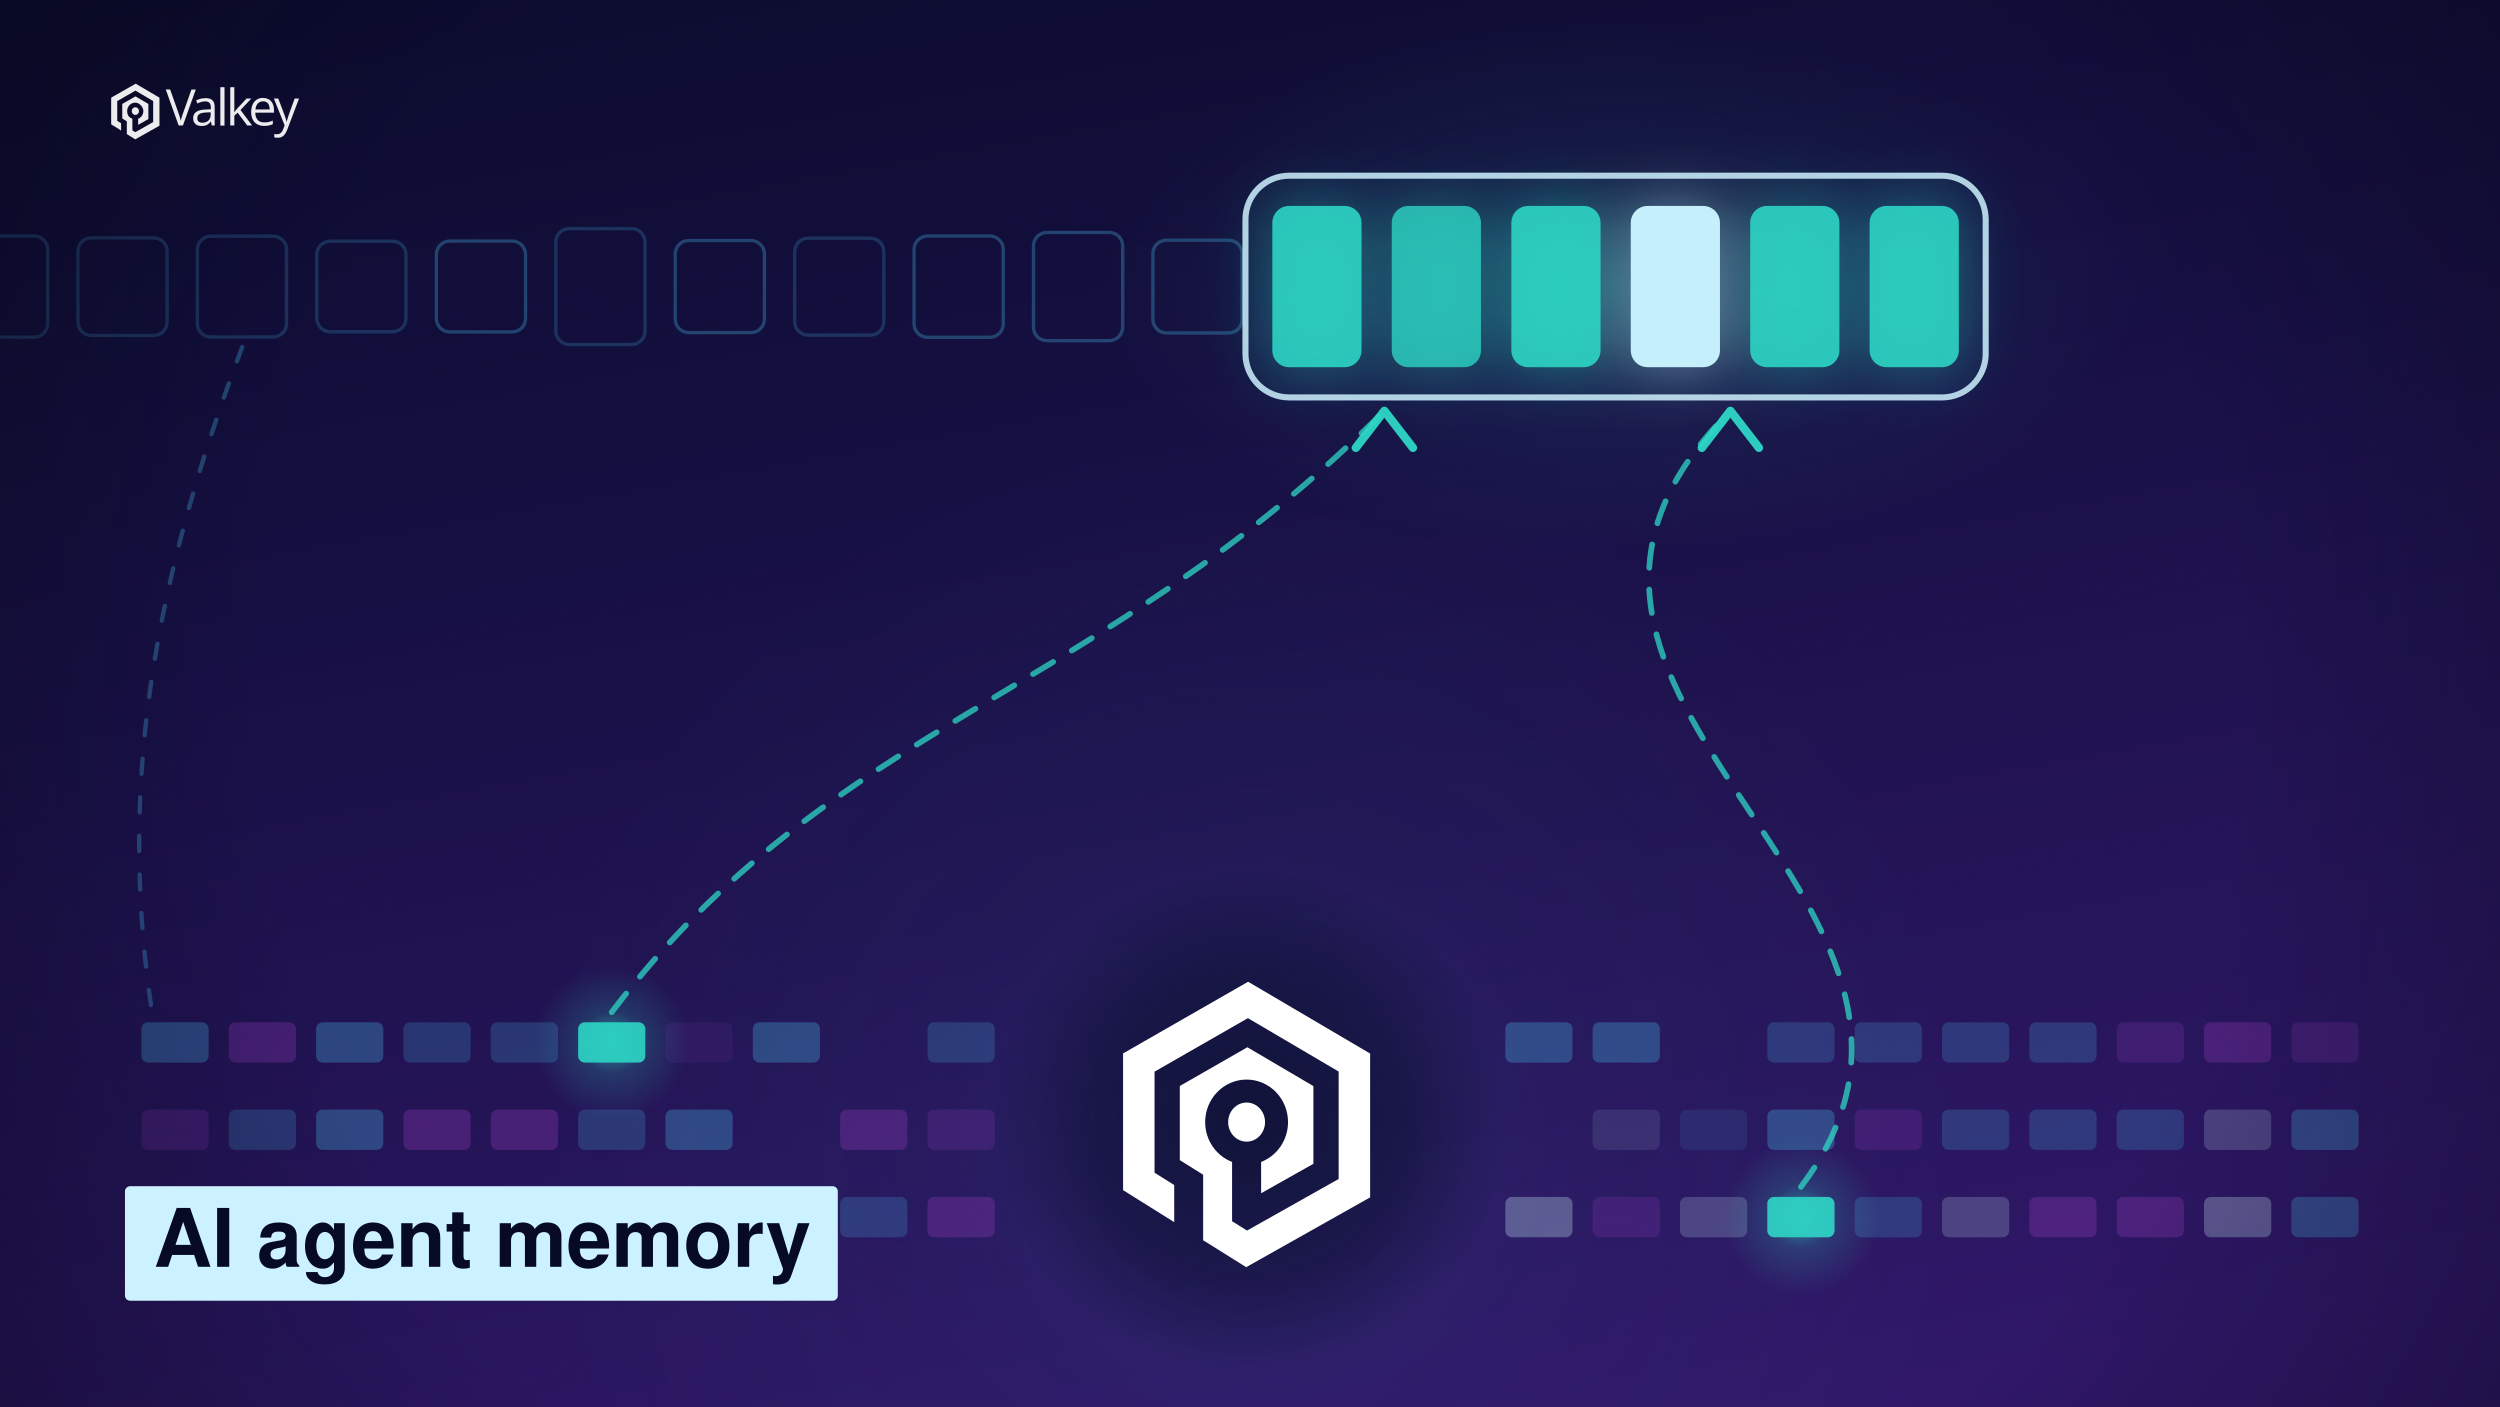
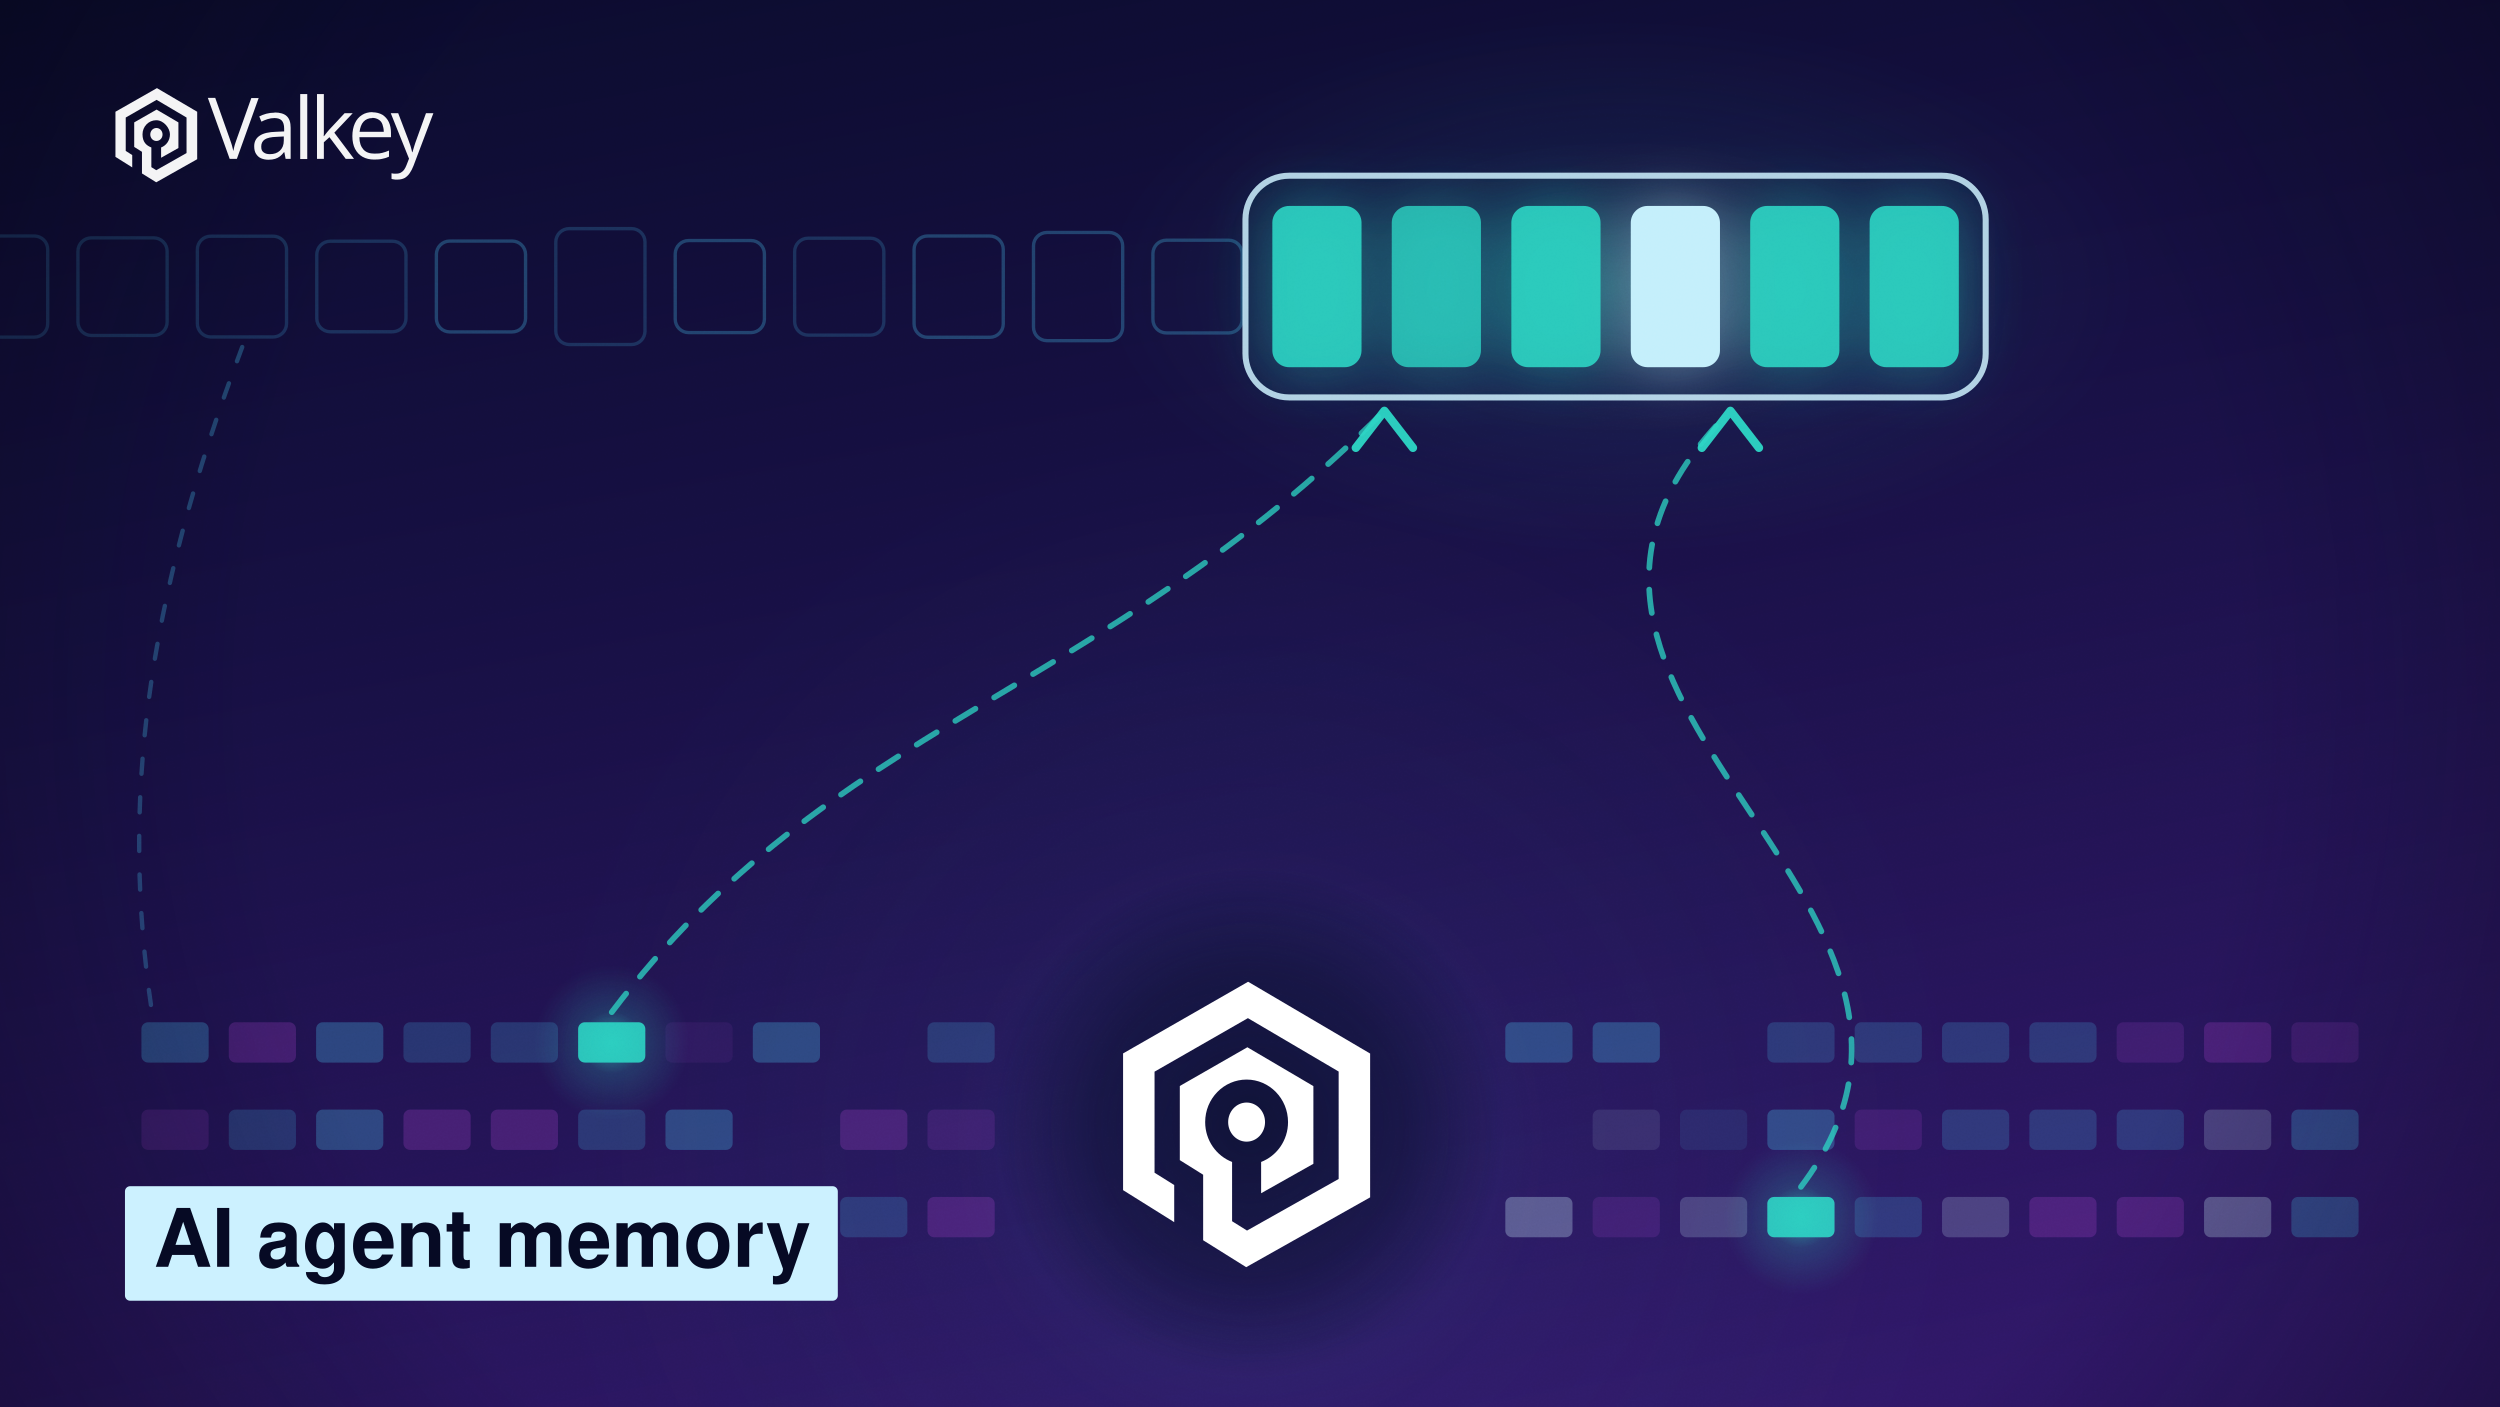
<svg xmlns="http://www.w3.org/2000/svg" width="1920" height="1080" viewBox="215.8 121.4 1488.4 837.2">
  <defs>
    <linearGradient id="sky" x1="0" y1="0" x2="0.32" y2="1">
      <stop offset="0" stop-color="#060A24" />
      <stop offset="0.48" stop-color="#171043" />
      <stop offset="1" stop-color="#301868" />
    </linearGradient>
    <radialGradient id="vignette" gradientUnits="userSpaceOnUse" cx="960" cy="540" r="1180">
      <stop offset="0.5" stop-color="#03040F" stop-opacity="0" />
      <stop offset="1" stop-color="#03040F" stop-opacity="0.8" />
    </radialGradient>
    <radialGradient id="scrim">
      <stop offset="0" stop-color="#060A24" stop-opacity="0.72" />
      <stop offset="0.6" stop-color="#060A24" stop-opacity="0.45" />
      <stop offset="1" stop-color="#060A24" stop-opacity="0" />
    </radialGradient>
    <filter id="grain" x="0" y="0" width="100%" height="100%">
      <feTurbulence type="fractalNoise" baseFrequency="0.85" numOctaves="4" stitchTiles="stitch" />
      <feColorMatrix type="saturate" values="0" />
    </filter>
    <radialGradient id="h-cyan">
      <stop offset="0" stop-color="#46BDE9" stop-opacity="0.75" />
      <stop offset="0.4" stop-color="#46BDE9" stop-opacity="0.22" />
      <stop offset="1" stop-color="#46BDE9" stop-opacity="0" />
    </radialGradient>
    <radialGradient id="h-ice">
      <stop offset="0" stop-color="#CCF1FF" stop-opacity="0.75" />
      <stop offset="0.4" stop-color="#CCF1FF" stop-opacity="0.22" />
      <stop offset="1" stop-color="#CCF1FF" stop-opacity="0" />
    </radialGradient>
    <radialGradient id="h-mint">
      <stop offset="0" stop-color="#2CD5C4" stop-opacity="0.75" />
      <stop offset="0.4" stop-color="#2CD5C4" stop-opacity="0.22" />
      <stop offset="1" stop-color="#2CD5C4" stop-opacity="0" />
    </radialGradient>
    <radialGradient id="h-coral">
      <stop offset="0" stop-color="#F65275" stop-opacity="0.75" />
      <stop offset="0.4" stop-color="#F65275" stop-opacity="0.22" />
      <stop offset="1" stop-color="#F65275" stop-opacity="0" />
    </radialGradient>
    <radialGradient id="h-violet">
      <stop offset="0" stop-color="#963CBD" stop-opacity="0.75" />
      <stop offset="0.4" stop-color="#963CBD" stop-opacity="0.22" />
      <stop offset="1" stop-color="#963CBD" stop-opacity="0" />
    </radialGradient>
    <radialGradient id="h-gold">
      <stop offset="0" stop-color="#FFB81C" stop-opacity="0.75" />
      <stop offset="0.4" stop-color="#FFB81C" stop-opacity="0.22" />
      <stop offset="1" stop-color="#FFB81C" stop-opacity="0" />
    </radialGradient>
    <filter id="blur3" x="-70%" y="-70%" width="240%" height="240%">
      <feGaussianBlur stdDeviation="3" />
    </filter>
    <filter id="blur8" x="-70%" y="-70%" width="240%" height="240%">
      <feGaussianBlur stdDeviation="8" />
    </filter>
    <filter id="blur18" x="-70%" y="-70%" width="240%" height="240%">
      <feGaussianBlur stdDeviation="18" />
    </filter>
    <filter id="blur40" x="-70%" y="-70%" width="240%" height="240%">
      <feGaussianBlur stdDeviation="40" />
    </filter>
  </defs>
  <rect width="1920" height="1080" fill="url(#sky)" />
  <ellipse cx="1180" cy="292" rx="310" ry="160" fill="url(#h-mint)" opacity="0.32" />
  <circle cx="960" cy="800" r="430" fill="url(#h-cyan)" opacity="0.16" />
  <g>
    <rect x="120" y="262.8" width="53.1" height="58.3" rx="8" fill="none" stroke="#46BDE9" stroke-width="2" opacity="0.1" />
    <rect x="191.1" y="261.9" width="53.1" height="60.2" rx="8" fill="none" stroke="#46BDE9" stroke-width="2" opacity="0.2" />
    <rect x="262.2" y="263" width="53.1" height="58.1" rx="8" fill="none" stroke="#46BDE9" stroke-width="2" opacity="0.2" />
    <rect x="333.3" y="262" width="53.1" height="60" rx="8" fill="none" stroke="#46BDE9" stroke-width="2" opacity="0.2" />
    <rect x="404.4" y="265" width="53.1" height="53.9" rx="8" fill="none" stroke="#46BDE9" stroke-width="2" opacity="0.2" />
    <rect x="475.6" y="264.9" width="53.1" height="54.1" rx="8" fill="none" stroke="#46BDE9" stroke-width="2" opacity="0.3" />
    <rect x="546.7" y="257.5" width="53.1" height="69" rx="8" fill="none" stroke="#46BDE9" stroke-width="2" opacity="0.2" />
    <rect x="617.8" y="264.6" width="53.1" height="54.8" rx="8" fill="none" stroke="#46BDE9" stroke-width="2" opacity="0.3" />
    <rect x="688.9" y="263.2" width="53.1" height="57.7" rx="8" fill="none" stroke="#46BDE9" stroke-width="2" opacity="0.2" />
    <rect x="760" y="261.9" width="53.1" height="60.3" rx="8" fill="none" stroke="#46BDE9" stroke-width="2" opacity="0.3" />
    <rect x="831.1" y="259.8" width="53.1" height="64.4" rx="8" fill="none" stroke="#46BDE9" stroke-width="2" opacity="0.3" />
    <rect x="902.2" y="264.4" width="53.1" height="55.2" rx="8" fill="none" stroke="#46BDE9" stroke-width="2" opacity="0.3" />
  </g>
  <g>
    <rect x="300" y="730" width="40" height="24" rx="4" fill="#46BDE9" opacity="0.3" />
    <rect x="300" y="782" width="40" height="24" rx="4" fill="#963CBD" opacity="0.2" />
    <rect x="300" y="834" width="40" height="24" rx="4" fill="#963CBD" opacity="0.2" />
    <rect x="352" y="730" width="40" height="24" rx="4" fill="#963CBD" opacity="0.3" />
    <rect x="352" y="782" width="40" height="24" rx="4" fill="#46BDE9" opacity="0.2" />
    <rect x="352" y="834" width="40" height="24" rx="4" fill="#46BDE9" opacity="0.3" />
    <rect x="404" y="730" width="40" height="24" rx="4" fill="#46BDE9" opacity="0.3" />
    <rect x="404" y="782" width="40" height="24" rx="4" fill="#46BDE9" opacity="0.3" />
    <rect x="404" y="834" width="40" height="24" rx="4" fill="#963CBD" opacity="0.3" />
    <rect x="456" y="730" width="40" height="24" rx="4" fill="#46BDE9" opacity="0.2" />
    <rect x="456" y="782" width="40" height="24" rx="4" fill="#963CBD" opacity="0.3" />
    <rect x="456" y="834" width="40" height="24" rx="4" fill="#46BDE9" opacity="0.2" />
    <rect x="508" y="730" width="40" height="24" rx="4" fill="#46BDE9" opacity="0.2" />
    <rect x="508" y="782" width="40" height="24" rx="4" fill="#963CBD" opacity="0.3" />
    <rect x="508" y="834" width="40" height="24" rx="4" fill="#963CBD" opacity="0.3" />
    <rect x="560" y="782" width="40" height="24" rx="4" fill="#46BDE9" opacity="0.2" />
    <rect x="560" y="834" width="40" height="24" rx="4" fill="#46BDE9" opacity="0.2" />
    <rect x="612" y="730" width="40" height="24" rx="4" fill="#963CBD" opacity="0.1" />
    <rect x="612" y="782" width="40" height="24" rx="4" fill="#46BDE9" opacity="0.3" />
    <rect x="612" y="834" width="40" height="24" rx="4" fill="#46BDE9" opacity="0.2" />
    <rect x="664" y="730" width="40" height="24" rx="4" fill="#46BDE9" opacity="0.3" />
    <rect x="664" y="834" width="40" height="24" rx="4" fill="#46BDE9" opacity="0.3" />
    <rect x="716" y="782" width="40" height="24" rx="4" fill="#963CBD" opacity="0.3" />
    <rect x="716" y="834" width="40" height="24" rx="4" fill="#46BDE9" opacity="0.2" />
    <rect x="768" y="730" width="40" height="24" rx="4" fill="#46BDE9" opacity="0.2" />
    <rect x="768" y="782" width="40" height="24" rx="4" fill="#963CBD" opacity="0.2" />
    <rect x="768" y="834" width="40" height="24" rx="4" fill="#963CBD" opacity="0.3" />
    <rect x="1112" y="730" width="40" height="24" rx="4" fill="#46BDE9" opacity="0.3" />
    <rect x="1112" y="834" width="40" height="24" rx="4" fill="#CCF1FF" opacity="0.3" />
    <rect x="1164" y="730" width="40" height="24" rx="4" fill="#46BDE9" opacity="0.3" />
    <rect x="1164" y="782" width="40" height="24" rx="4" fill="#CCF1FF" opacity="0.1" />
    <rect x="1164" y="834" width="40" height="24" rx="4" fill="#963CBD" opacity="0.2" />
    <rect x="1216" y="782" width="40" height="24" rx="4" fill="#46BDE9" opacity="0.1" />
    <rect x="1216" y="834" width="40" height="24" rx="4" fill="#CCF1FF" opacity="0.2" />
    <rect x="1268" y="730" width="40" height="24" rx="4" fill="#46BDE9" opacity="0.2" />
    <rect x="1268" y="782" width="40" height="24" rx="4" fill="#46BDE9" opacity="0.3" />
    <rect x="1268" y="834" width="40" height="24" rx="4" fill="#963CBD" opacity="0.2" />
    <rect x="1320" y="730" width="40" height="24" rx="4" fill="#46BDE9" opacity="0.2" />
    <rect x="1320" y="782" width="40" height="24" rx="4" fill="#963CBD" opacity="0.2" />
    <rect x="1320" y="834" width="40" height="24" rx="4" fill="#46BDE9" opacity="0.2" />
    <rect x="1372" y="730" width="40" height="24" rx="4" fill="#46BDE9" opacity="0.2" />
    <rect x="1372" y="782" width="40" height="24" rx="4" fill="#46BDE9" opacity="0.2" />
    <rect x="1372" y="834" width="40" height="24" rx="4" fill="#CCF1FF" opacity="0.2" />
    <rect x="1424" y="730" width="40" height="24" rx="4" fill="#46BDE9" opacity="0.2" />
    <rect x="1424" y="782" width="40" height="24" rx="4" fill="#46BDE9" opacity="0.2" />
    <rect x="1424" y="834" width="40" height="24" rx="4" fill="#963CBD" opacity="0.3" />
    <rect x="1476" y="730" width="40" height="24" rx="4" fill="#963CBD" opacity="0.2" />
    <rect x="1476" y="782" width="40" height="24" rx="4" fill="#46BDE9" opacity="0.2" />
    <rect x="1476" y="834" width="40" height="24" rx="4" fill="#963CBD" opacity="0.3" />
    <rect x="1528" y="730" width="40" height="24" rx="4" fill="#963CBD" opacity="0.3" />
    <rect x="1528" y="782" width="40" height="24" rx="4" fill="#CCF1FF" opacity="0.2" />
    <rect x="1528" y="834" width="40" height="24" rx="4" fill="#CCF1FF" opacity="0.3" />
    <rect x="1580" y="730" width="40" height="24" rx="4" fill="#963CBD" opacity="0.2" />
    <rect x="1580" y="782" width="40" height="24" rx="4" fill="#46BDE9" opacity="0.3" />
    <rect x="1580" y="834" width="40" height="24" rx="4" fill="#46BDE9" opacity="0.3" />
  </g>
  <path d="M 360 328 C 302 482 288 600 306 722" fill="none" stroke="#46BDE9" stroke-width="2.6" stroke-dasharray="9 14" stroke-linecap="round" opacity="0.32" />
  <g>
    <rect x="560" y="730" width="40" height="24" rx="4" fill="#2CD5C4" opacity="0.9" />
    <circle cx="580" cy="742" r="46" fill="url(#h-mint)" opacity="0.8" />
    <path d="M 580 724 C 710 552 870 536 1040 366" fill="none" stroke="#2CD5C4" stroke-width="3.4" stroke-dasharray="14 13" stroke-linecap="round" opacity="0.75" />
    <path d="M 1023 388 L 1040 366 L 1057 388" fill="none" stroke="#2CD5C4" stroke-width="5" stroke-linecap="round" stroke-linejoin="round" opacity="0.95" />
    <rect x="1268" y="834" width="40" height="24" rx="4" fill="#2CD5C4" opacity="0.9" />
    <circle cx="1288" cy="846" r="46" fill="url(#h-mint)" opacity="0.8" />
    <path d="M 1288 828 C 1418 656 1076 536 1246 366" fill="none" stroke="#2CD5C4" stroke-width="3.4" stroke-dasharray="14 13" stroke-linecap="round" opacity="0.75" />
    <path d="M 1229 388 L 1246 366 L 1263 388" fill="none" stroke="#2CD5C4" stroke-width="5" stroke-linecap="round" stroke-linejoin="round" opacity="0.95" />
  </g>
  <g filter="url(#blur18)" opacity="0.45">
    <rect x="973.3" y="244" width="53.1" height="96" rx="10" fill="#2CD5C4" opacity="0.9" />
    <rect x="1044.4" y="244" width="53.1" height="96" rx="10" fill="#2CD5C4" opacity="0.8" />
    <rect x="1115.6" y="244" width="53.1" height="96" rx="10" fill="#2CD5C4" opacity="0.9" />
    <rect x="1186.7" y="244" width="53.1" height="96" rx="10" fill="#CCF1FF" opacity="1" />
    <rect x="1257.8" y="244" width="53.1" height="96" rx="10" fill="#2CD5C4" opacity="0.9" />
    <rect x="1328.9" y="244" width="53.1" height="96" rx="10" fill="#2CD5C4" opacity="0.9" />
  </g>
  <g>
    <rect x="973.3" y="244" width="53.1" height="96" rx="10" fill="#2CD5C4" opacity="0.9" />
    <rect x="1044.4" y="244" width="53.1" height="96" rx="10" fill="#2CD5C4" opacity="0.8" />
    <rect x="1115.6" y="244" width="53.1" height="96" rx="10" fill="#2CD5C4" opacity="0.9" />
    <rect x="1186.7" y="244" width="53.1" height="96" rx="10" fill="#CCF1FF" opacity="1" />
    <rect x="1257.8" y="244" width="53.1" height="96" rx="10" fill="#2CD5C4" opacity="0.9" />
    <rect x="1328.9" y="244" width="53.1" height="96" rx="10" fill="#2CD5C4" opacity="0.9" />
  </g>
  <rect x="957.3" y="226" width="440.7" height="132" rx="26" fill="#2CD5C4" fill-opacity="0.06" stroke="#CCF1FF" stroke-width="3.6" opacity="0.85" />
  <circle cx="960" cy="790" r="152" fill="url(#scrim)" />
  <g>
    <g transform="translate(882 701) scale(2.4384)">
      <path d="M 13.482 60.695 L 0.998 52.884 L 0.998 19.503 L 31.528 2.001 L 61.318 19.532 L 61.318 54.645 L 31.055 71.689 L 20.548 65.116 L 20.548 51.041 L 20.548 49.12 L 14.852 45.556 L 14.852 27.453 L 31.346 17.997 L 47.464 27.482 L 47.464 46.451 L 34.703 53.638 L 34.703 45.999 C 38.529 44.526 41.274 40.739 41.274 36.27 C 41.274 30.511 36.713 25.884 31.158 25.884 C 25.603 25.884 21.042 30.511 21.042 36.27 C 21.042 40.739 23.787 44.526 27.612 45.999 L 27.612 60.474 L 31.261 62.756 L 53.635 50.155 L 53.635 23.925 L 31.477 10.885 L 8.681 23.954 L 8.681 48.629 L 13.482 51.633 L 13.482 60.695 Z M 31.158 31.498 C 33.672 31.498 35.66 33.664 35.66 36.27 C 35.66 38.877 33.672 41.043 31.158 41.043 C 28.644 41.043 26.656 38.877 26.656 36.27 C 26.656 33.664 28.644 31.498 31.158 31.498 Z" fill="#FFFFFF" fill-rule="evenodd" />
    </g>
  </g>
  <rect width="1920" height="1080" fill="url(#vignette)" />
  <rect width="1920" height="1080" filter="url(#grain)" opacity="0.055" style="mix-blend-mode:overlay" />
-   <g opacity="0.92">
-     <g transform="translate(278.3 167.4) scale(0.6348)">
+   <g opacity="0.95">
+     <g transform="translate(278.3 167.4) scale(1.07428)">
      <path d="M15.2,50l-9.4-5.9v-25L28.8,6l22.3,13.1v26.3l-22.7,12.8-7.9-4.9v-12l-4.3-2.7v-13.6l12.4-7.1,12.1,7.1v14.2l-9.6,5.4v-5.7c2.9-1.1,4.9-3.9,4.9-7.3s-3.4-7.8-7.6-7.8-7.6,3.5-7.6,7.8,2.1,6.2,4.9,7.3v10.9l2.7,1.7,16.8-9.5v-19.7l-16.6-9.8-17.1,9.8v18.5l3.6,2.3v6.8ZM28.5,28.1c1.9,0,3.4,1.6,3.4,3.6s-1.5,3.6-3.4,3.6-3.4-1.6-3.4-3.6,1.5-3.6,3.4-3.6Z" fill="#FFFFFF" fill-rule="evenodd" />
      <path d="M85.2,11.4l-12.1,33.8h-4l-12.1-33.8h4.1l7.9,22.3c.3.9.6,1.8.9,2.6.3.8.5,1.6.7,2.4.2.8.4,1.5.5,2.2.2-.7.3-1.4.5-2.2.2-.8.4-1.6.7-2.4.3-.8.6-1.7.9-2.6l7.9-22.2h4.2Z" fill="#FFFFFF" />
      <path d="M94,19.5c3,0,5.3.7,6.7,2,1.5,1.4,2.2,3.5,2.2,6.5v17.2h-2.8l-.7-3.7h-.2c-.7.9-1.4,1.7-2.2,2.3-.8.6-1.7,1.1-2.7,1.4-1,.3-2.2.5-3.7.5s-2.9-.3-4.1-.8c-1.2-.5-2.1-1.4-2.8-2.5-.7-1.1-1-2.5-1-4.2,0-2.5,1-4.5,3-5.8,2-1.4,5.1-2.1,9.2-2.2l4.4-.2v-1.5c0-2.2-.5-3.7-1.4-4.6-.9-.9-2.3-1.3-4-1.3-1.3,0-2.6.2-3.8.6-1.2.4-2.3.8-3.4,1.4l-1.2-2.9c1.1-.6,2.5-1.1,3.9-1.5,1.5-.4,3-.6,4.7-.6h0ZM99.1,32.8l-3.9.2c-3.2.1-5.4.6-6.7,1.5s-1.9,2.2-1.9,3.9.4,2.5,1.3,3.2c.9.7,2,1,3.5,1,2.3,0,4.1-.6,5.5-1.9s2.2-3.1,2.2-5.6v-2.3Z" fill="#FFFFFF" />
      <path d="M112.1,45.3h-3.9V9.3h3.9v36Z" fill="#FFFFFF" />
      <path d="M121.3,9.3v18.7c0,.6,0,1.4,0,2.3,0,.9,0,1.7-.1,2.3h.2c.3-.4.8-1,1.4-1.8.6-.8,1.2-1.4,1.6-1.9l8.4-9h4.5l-10.2,10.8,10.9,14.5h-4.6l-9-12-3.1,2.8v9.2h-3.8V9.3h3.8Z" fill="#FFFFFF" />
      <path d="M148.2,19.4c2.2,0,4,.5,5.6,1.4,1.5,1,2.7,2.3,3.5,4,.8,1.7,1.2,3.7,1.2,6v2.4h-17.5c0,3,.8,5.2,2.2,6.8s3.5,2.3,6.1,2.3,3-.1,4.3-.4c1.2-.3,2.5-.7,3.8-1.3v3.4c-1.3.6-2.6,1-3.8,1.2-1.2.3-2.7.4-4.4.4-2.4,0-4.6-.5-6.4-1.5-1.8-1-3.2-2.5-4.2-4.4-1-1.9-1.5-4.3-1.5-7.1,0-2.7.5-5.1,1.4-7.1.9-2,2.2-3.5,3.9-4.6,1.7-1.1,3.7-1.6,5.9-1.6h0ZM148.2,22.6c-2.1,0-3.7.7-4.9,2-1.2,1.3-1.9,3.2-2.2,5.6h13.4c0-1.5-.3-2.8-.7-4-.4-1.2-1.1-2.1-2.1-2.7-.9-.6-2.1-1-3.6-1Z" fill="#FFFFFF" />
      <path d="M158.4,19.9h4.1l5.6,14.7c.3.9.6,1.7.9,2.5.3.8.5,1.5.7,2.3.2.7.4,1.4.5,2.1h.2c.2-.8.5-1.8.9-3,.4-1.3.8-2.6,1.3-3.9l5.3-14.7h4.1l-11,29.1c-.6,1.6-1.3,2.9-2.1,4.1-.8,1.2-1.7,2-2.8,2.7-1.1.6-2.5.9-4,.9s-1.4,0-1.9-.1c-.6,0-1-.2-1.4-.3v-3.1c.3,0,.7.1,1.2.2.5,0,1,0,1.5,0,1,0,1.8-.2,2.5-.6.7-.4,1.3-.9,1.8-1.6.5-.7.9-1.5,1.3-2.5l1.4-3.6-10.2-25.4Z" fill="#FFFFFF" />
    </g>
  </g>
  <g>
    <rect x="290.2" y="827.6" width="424.4" height="68.2" rx="3.1" fill="#CCF1FF" />
    <text x="307.3" y="875.6" fill="#060A24" font-family="Helvetica Neue, Helvetica, Arial, sans-serif" font-size="48.1" font-weight="600">AI agent memory</text>
  </g>
</svg>
